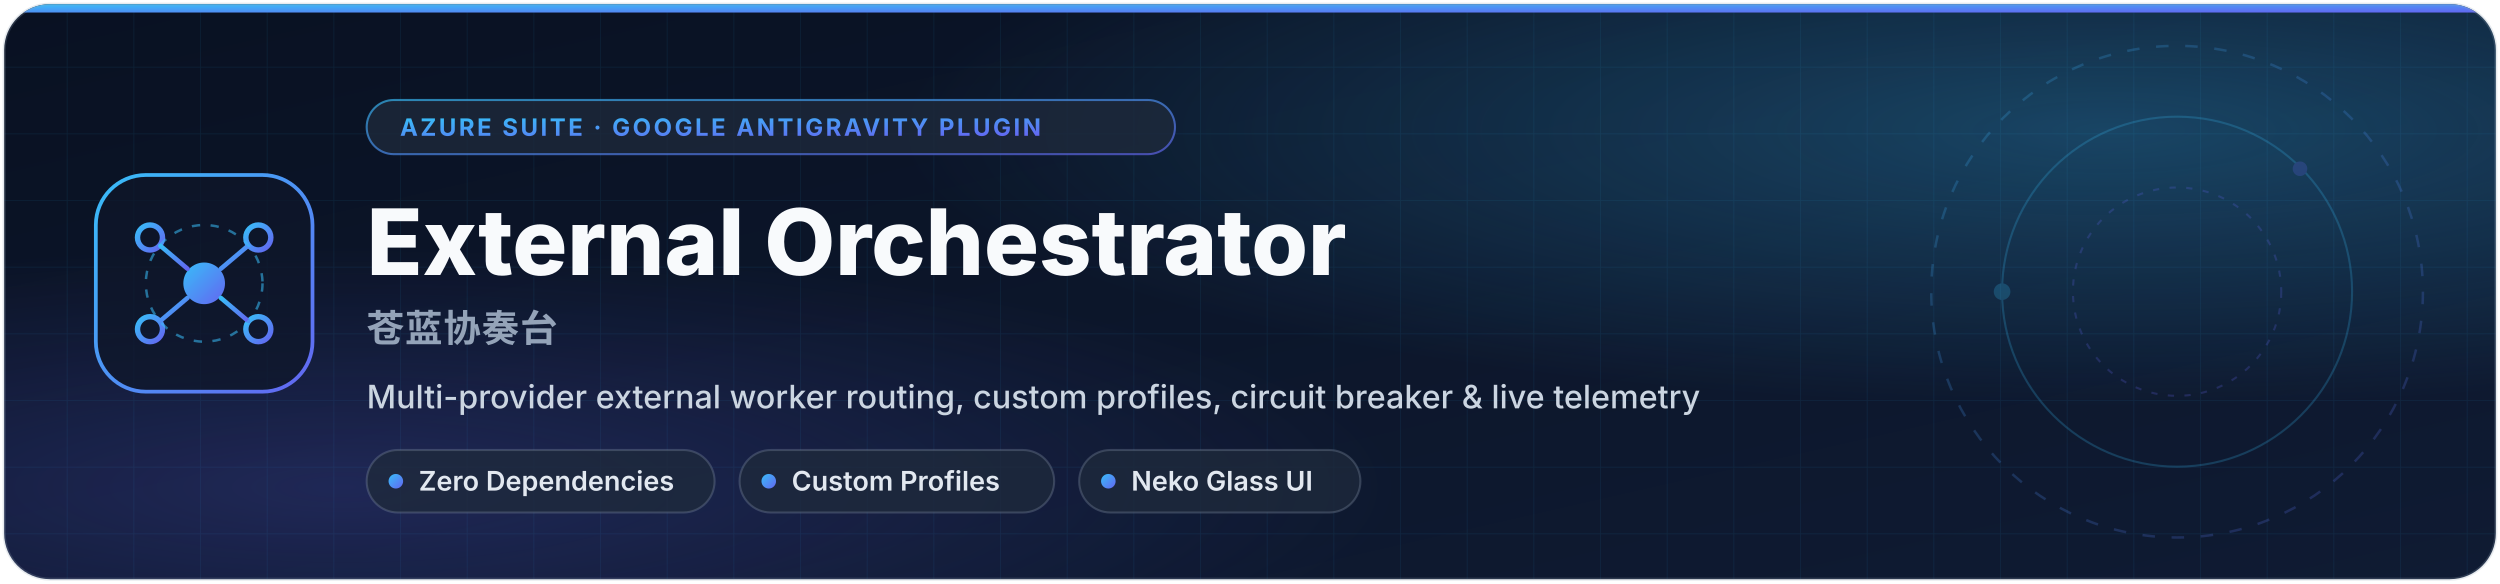
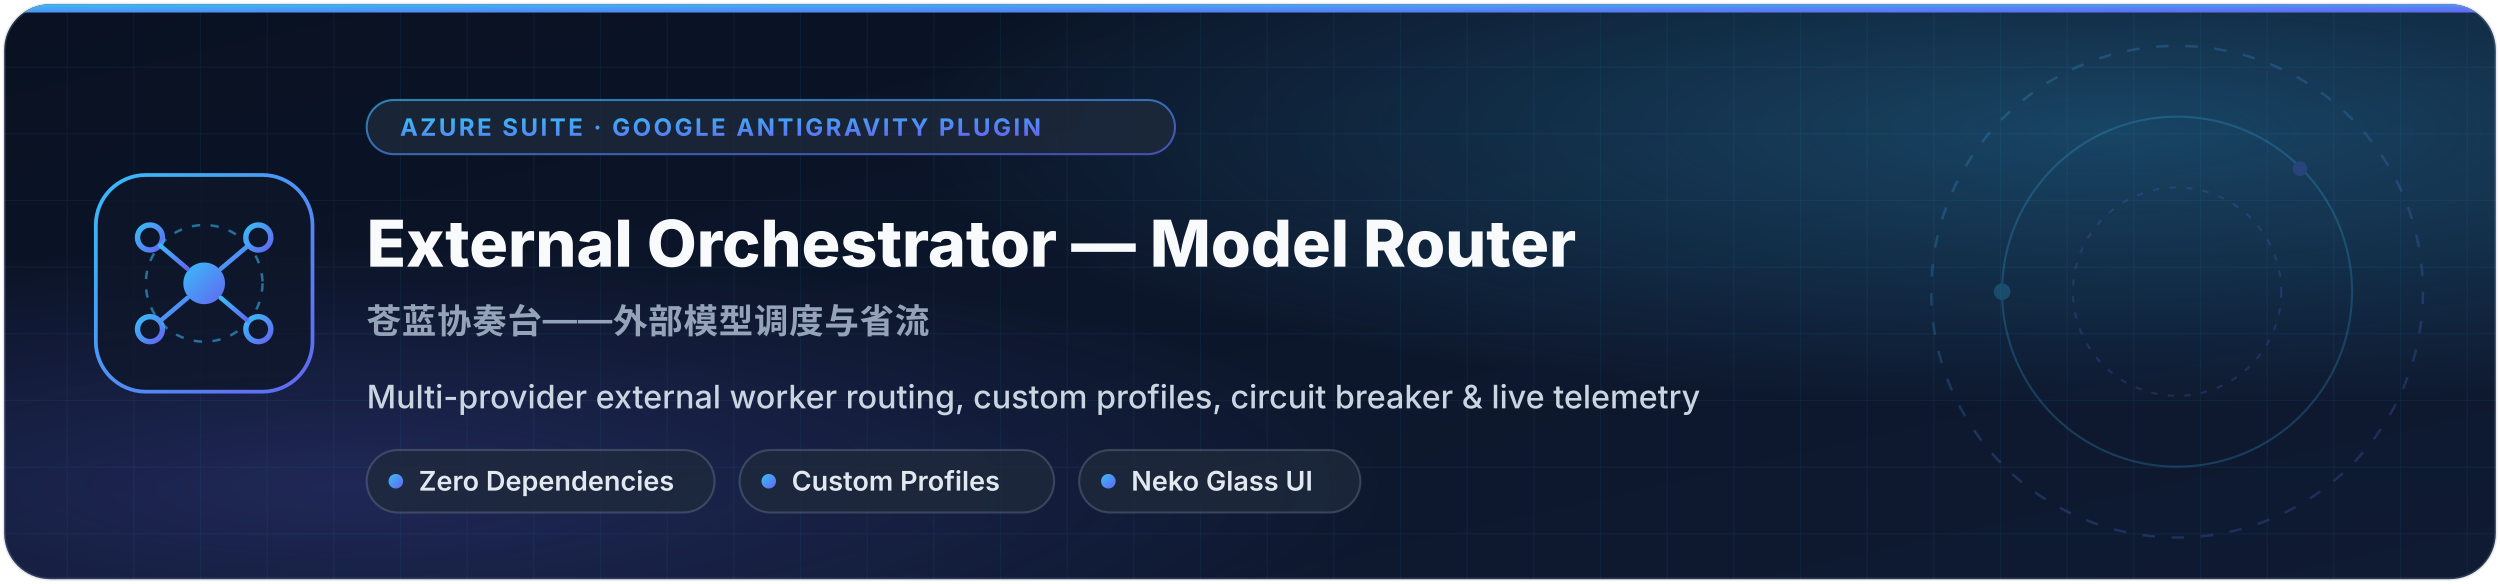
- <svg xmlns="http://www.w3.org/2000/svg" viewBox="0 0 1200 280" width="1200" height="280" role="img" aria-label="External Orchestrator">
+ <svg xmlns="http://www.w3.org/2000/svg" viewBox="0 0 1200 280" width="1200" height="280" role="img" aria-label="External Orchestrator — Model Router">
  <defs>
    <linearGradient id="bgGrad" x1="0%" y1="0%" x2="100%" y2="100%">
      <stop offset="0%" stop-color="#091122" />
      <stop offset="100%" stop-color="#0f1b33" />
    </linearGradient>
    <linearGradient id="accentGrad" x1="0%" y1="0%" x2="100%" y2="100%">
      <stop offset="0%" stop-color="#38bdf8" />
      <stop offset="100%" stop-color="#6366f1" />
    </linearGradient>
    <radialGradient id="glow1" cx="84%" cy="22%" r="48%">
      <stop offset="0%" stop-color="#38bdf8" stop-opacity="0.28" />
      <stop offset="100%" stop-color="#38bdf8" stop-opacity="0" />
    </radialGradient>
    <radialGradient id="glow2" cx="14%" cy="84%" r="42%">
      <stop offset="0%" stop-color="#6366f1" stop-opacity="0.22" />
      <stop offset="100%" stop-color="#6366f1" stop-opacity="0" />
    </radialGradient>
    <pattern id="gridPat" width="32" height="32" patternUnits="userSpaceOnUse">
      <path d="M 32 0 L 0 0 0 32" fill="none" stroke="#38bdf8" stroke-width="0.8" stroke-opacity="0.08" />
    </pattern>
    <clipPath id="outerClip">
      <rect x="2" y="2" width="1196" height="276" rx="22" />
    </clipPath>
  </defs>
  <g clip-path="url(#outerClip)">
    <rect x="2" y="2" width="1196" height="276" rx="22" fill="url(#bgGrad)" />
    <rect x="2" y="2" width="1196" height="276" fill="url(#gridPat)" />
    <rect x="2" y="2" width="1196" height="276" fill="url(#glow1)" />
    <rect x="2" y="2" width="1196" height="276" fill="url(#glow2)" />
    <rect x="2" y="2" width="1196" height="4" fill="url(#accentGrad)" />
    <g opacity="0.22" transform="translate(1045, 140)">
      <circle cx="0" cy="0" r="118" fill="none" stroke="url(#accentGrad)" stroke-width="1.2" stroke-dasharray="6 8" />
      <circle cx="0" cy="0" r="84" fill="none" stroke="#38bdf8" stroke-width="1" />
      <circle cx="0" cy="0" r="50" fill="none" stroke="#6366f1" stroke-width="1" stroke-dasharray="3 5" />
      <circle cx="-84" cy="0" r="4" fill="#38bdf8" />
      <circle cx="59" cy="-59" r="3.5" fill="#6366f1" />
    </g>
    <g transform="translate(46, 84)">
      <rect width="104" height="104" rx="24" fill="rgba(15,23,42,0.72)" stroke="url(#accentGrad)" stroke-width="1.8" />
      <g transform="translate(4, 4)">
        <circle cx="48" cy="48" r="10" fill="url(#accentGrad)" />
        <circle cx="22" cy="26" r="6" fill="none" stroke="url(#accentGrad)" stroke-width="2.6" />
        <circle cx="74" cy="26" r="6" fill="none" stroke="url(#accentGrad)" stroke-width="2.6" />
        <circle cx="22" cy="70" r="6" fill="none" stroke="url(#accentGrad)" stroke-width="2.6" />
        <circle cx="74" cy="70" r="6" fill="none" stroke="url(#accentGrad)" stroke-width="2.6" />
        <line x1="27" y1="30" x2="40" y2="41" stroke="url(#accentGrad)" stroke-width="2.2" stroke-linecap="round" />
        <line x1="69" y1="30" x2="56" y2="41" stroke="url(#accentGrad)" stroke-width="2.2" stroke-linecap="round" />
        <line x1="27" y1="66" x2="40" y2="55" stroke="url(#accentGrad)" stroke-width="2.2" stroke-linecap="round" />
        <line x1="69" y1="66" x2="56" y2="55" stroke="url(#accentGrad)" stroke-width="2.2" stroke-linecap="round" />
        <circle cx="48" cy="48" r="28" fill="none" stroke="#38bdf8" stroke-width="1.2" stroke-dasharray="4 5" opacity="0.55" />
      </g>
    </g>
    <g transform="translate(176, 48)">
      <rect width="388" height="26" rx="13" fill="rgba(30,41,59,0.78)" stroke="url(#accentGrad)" stroke-width="1" stroke-opacity="0.65" />
      <text x="16" y="17.2" font-size="11.5" font-weight="700" letter-spacing="1.2" fill="url(#accentGrad)" font-family="-apple-system, BlinkMacSystemFont, 'Segoe UI', 'PingFang SC', 'Microsoft YaHei', sans-serif">AZURE SUITE  ·  GOOGLE ANTIGRAVITY PLUGIN</text>
    </g>
-     <text x="176" y="132" font-size="44" font-weight="800" fill="#f8fafc" font-family="-apple-system, BlinkMacSystemFont, 'Segoe UI', 'PingFang SC', 'Microsoft YaHei', sans-serif">External Orchestrator</text>
-     <text x="176" y="164" font-size="18" font-weight="600" fill="#94a3b8" letter-spacing="0.4" font-family="-apple-system, BlinkMacSystemFont, 'Segoe UI', 'PingFang SC', 'Microsoft YaHei', sans-serif">苍蓝协奏台</text>
+     <text x="176" y="128" font-size="31" font-weight="800" fill="#f8fafc" font-family="-apple-system, BlinkMacSystemFont, 'Segoe UI', 'PingFang SC', 'Microsoft YaHei', sans-serif">External Orchestrator — Model Router</text>
+     <text x="176" y="160" font-size="16.5" font-weight="600" fill="#94a3b8" letter-spacing="0.4" font-family="-apple-system, BlinkMacSystemFont, 'Segoe UI', 'PingFang SC', 'Microsoft YaHei', sans-serif">苍蓝协奏台——外部模型调度与省流</text>
    <text x="176" y="196" font-size="15.5" font-weight="500" fill="#cbd5e1" font-family="-apple-system, BlinkMacSystemFont, 'Segoe UI', 'PingFang SC', 'Microsoft YaHei', sans-serif">Multi-provider external worker routing, custom profiles, circuit breaker &amp; live telemetry</text>
    <g transform="translate(176, 216)">
      <rect width="167" height="30" rx="15" fill="rgba(30,41,59,0.78)" stroke="rgba(148,163,184,0.28)" stroke-width="1" />
      <circle cx="14" cy="15" r="3.5" fill="url(#accentGrad)" />
      <text x="25" y="19.5" font-size="13" font-weight="600" fill="#e2e8f0" font-family="-apple-system, BlinkMacSystemFont, 'Segoe UI', 'PingFang SC', 'Microsoft YaHei', sans-serif">Zero Dependencies</text>
    </g>
    <g transform="translate(355, 216)">
      <rect width="151" height="30" rx="15" fill="rgba(30,41,59,0.78)" stroke="rgba(148,163,184,0.28)" stroke-width="1" />
      <circle cx="14" cy="15" r="3.5" fill="url(#accentGrad)" />
      <text x="25" y="19.5" font-size="13" font-weight="600" fill="#e2e8f0" font-family="-apple-system, BlinkMacSystemFont, 'Segoe UI', 'PingFang SC', 'Microsoft YaHei', sans-serif">Custom Profiles</text>
    </g>
    <g transform="translate(518, 216)">
      <rect width="135" height="30" rx="15" fill="rgba(30,41,59,0.78)" stroke="rgba(148,163,184,0.28)" stroke-width="1" />
      <circle cx="14" cy="15" r="3.5" fill="url(#accentGrad)" />
      <text x="25" y="19.5" font-size="13" font-weight="600" fill="#e2e8f0" font-family="-apple-system, BlinkMacSystemFont, 'Segoe UI', 'PingFang SC', 'Microsoft YaHei', sans-serif">Neko Glass UI</text>
    </g>
  </g>
  <rect x="2" y="2" width="1196" height="276" rx="22" fill="none" stroke="rgba(148,163,184,0.22)" stroke-width="1.5" />
</svg>
